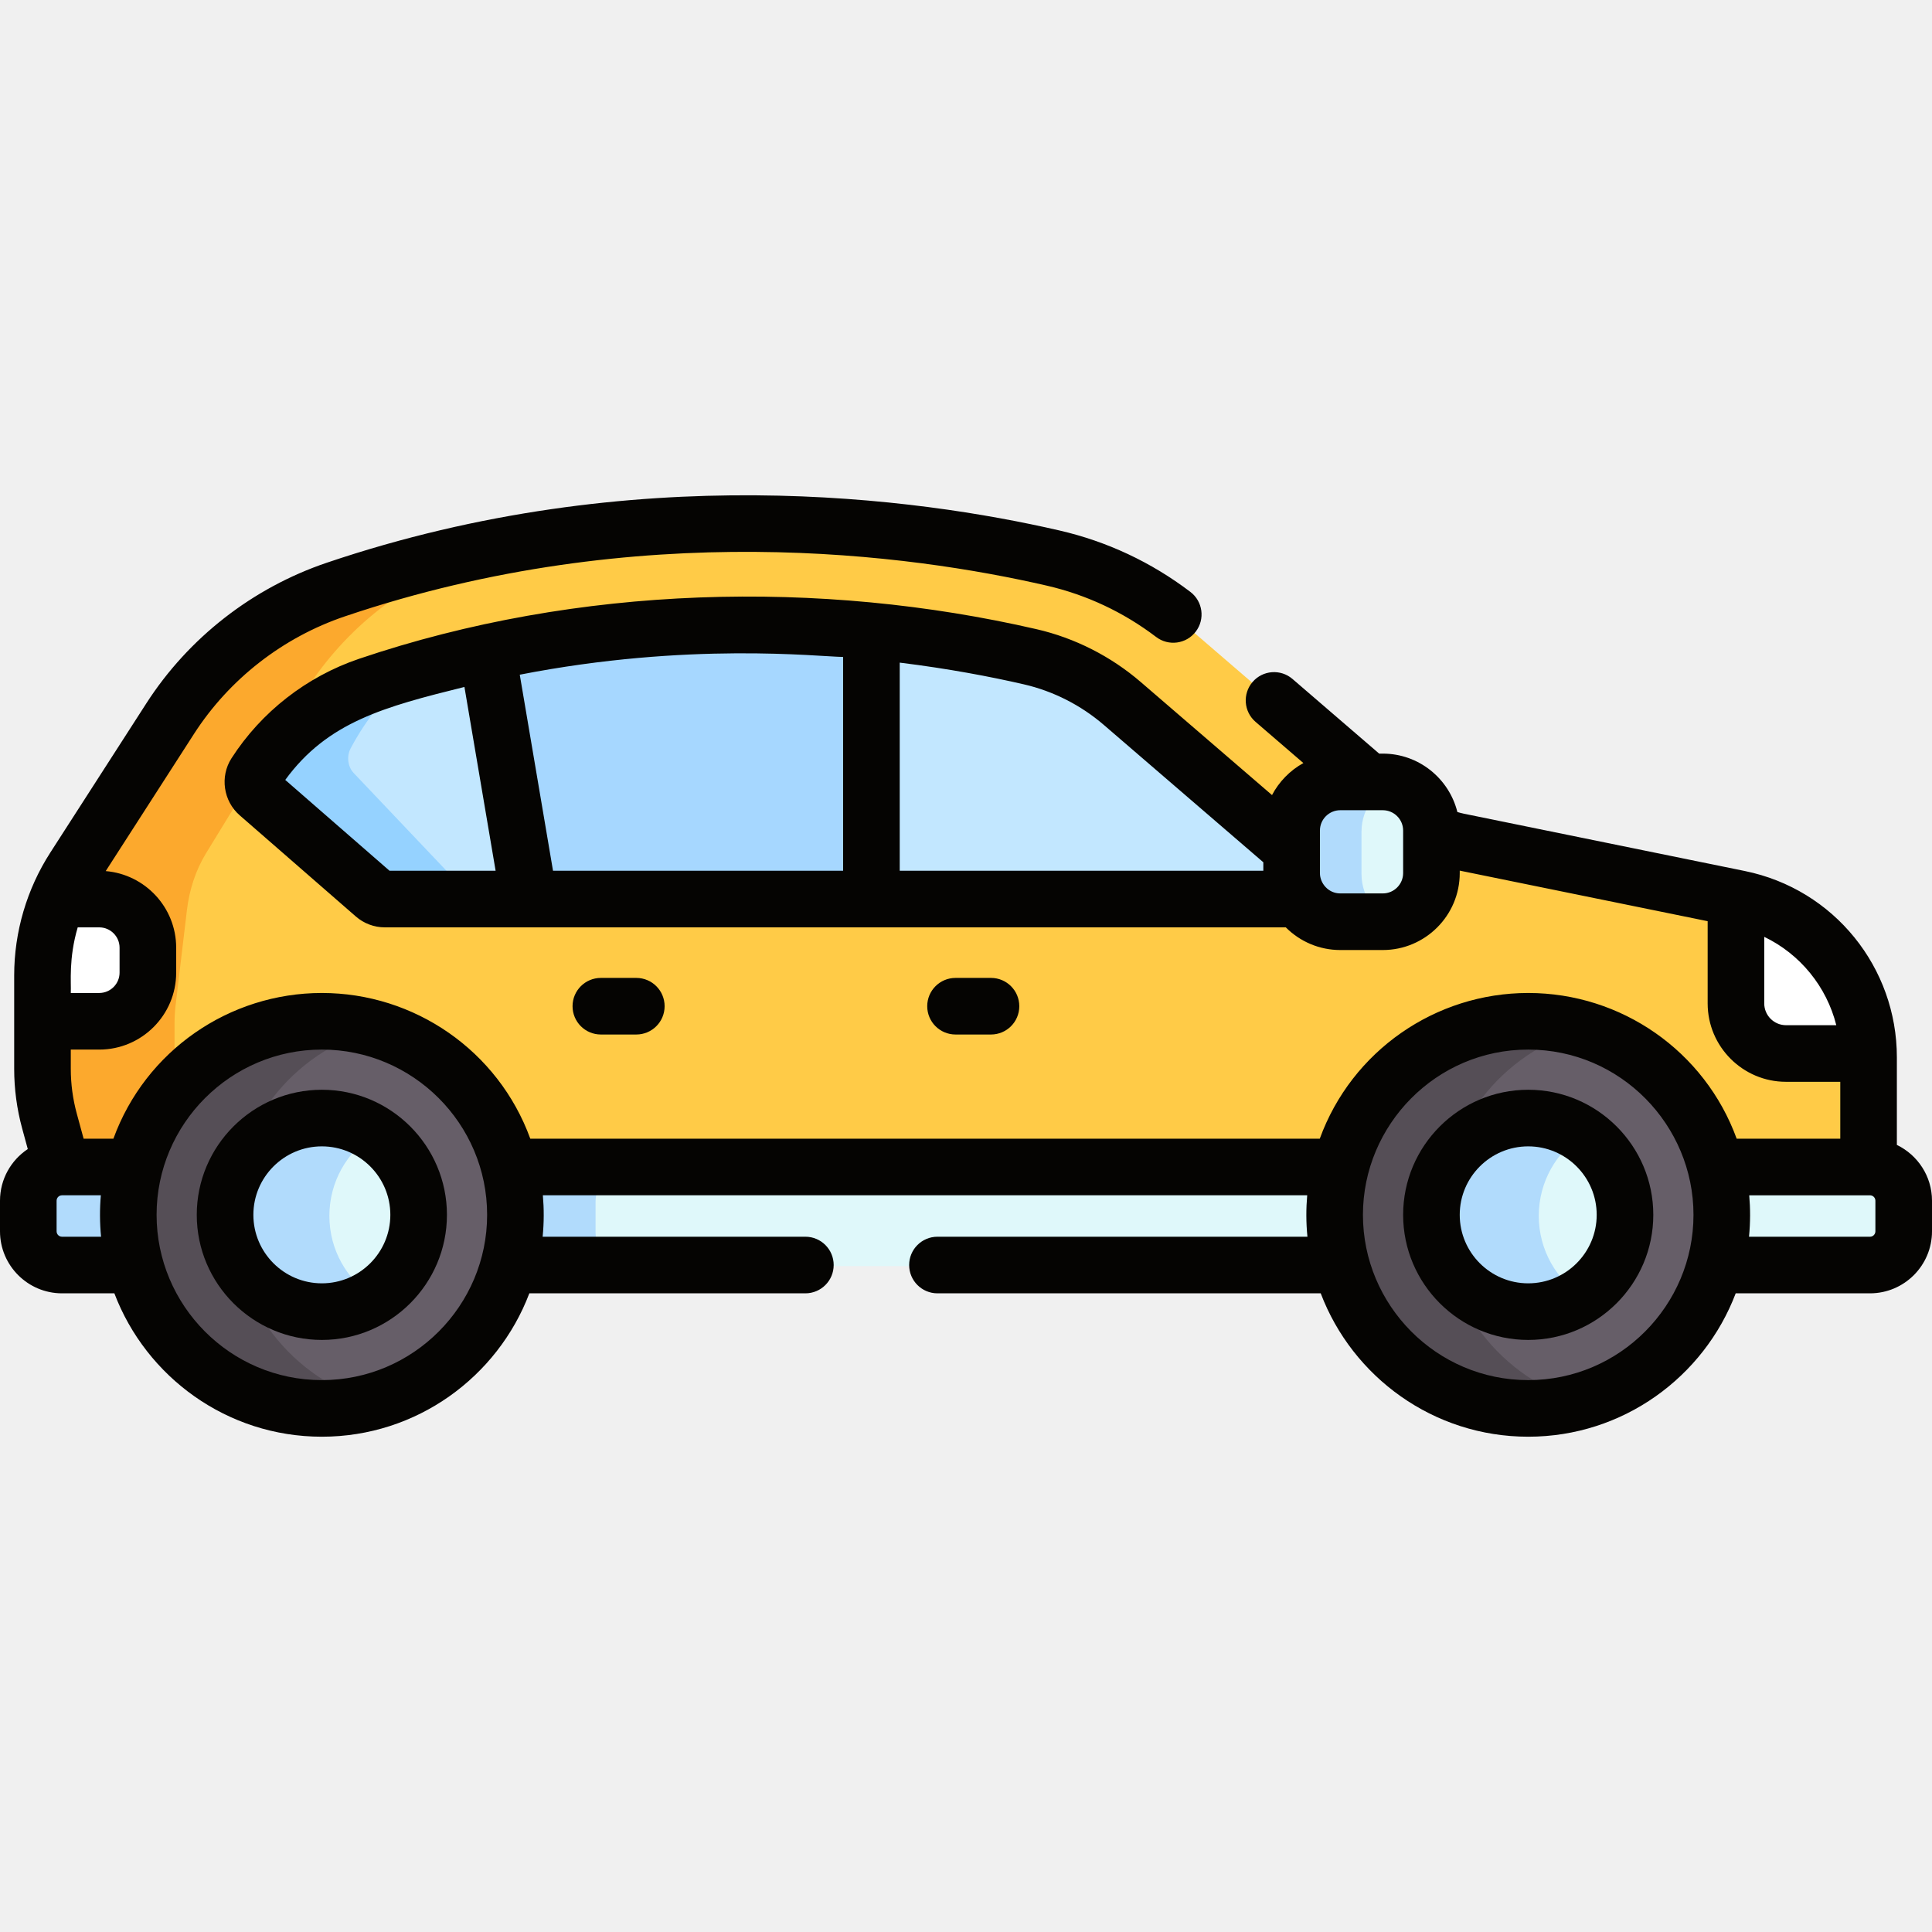
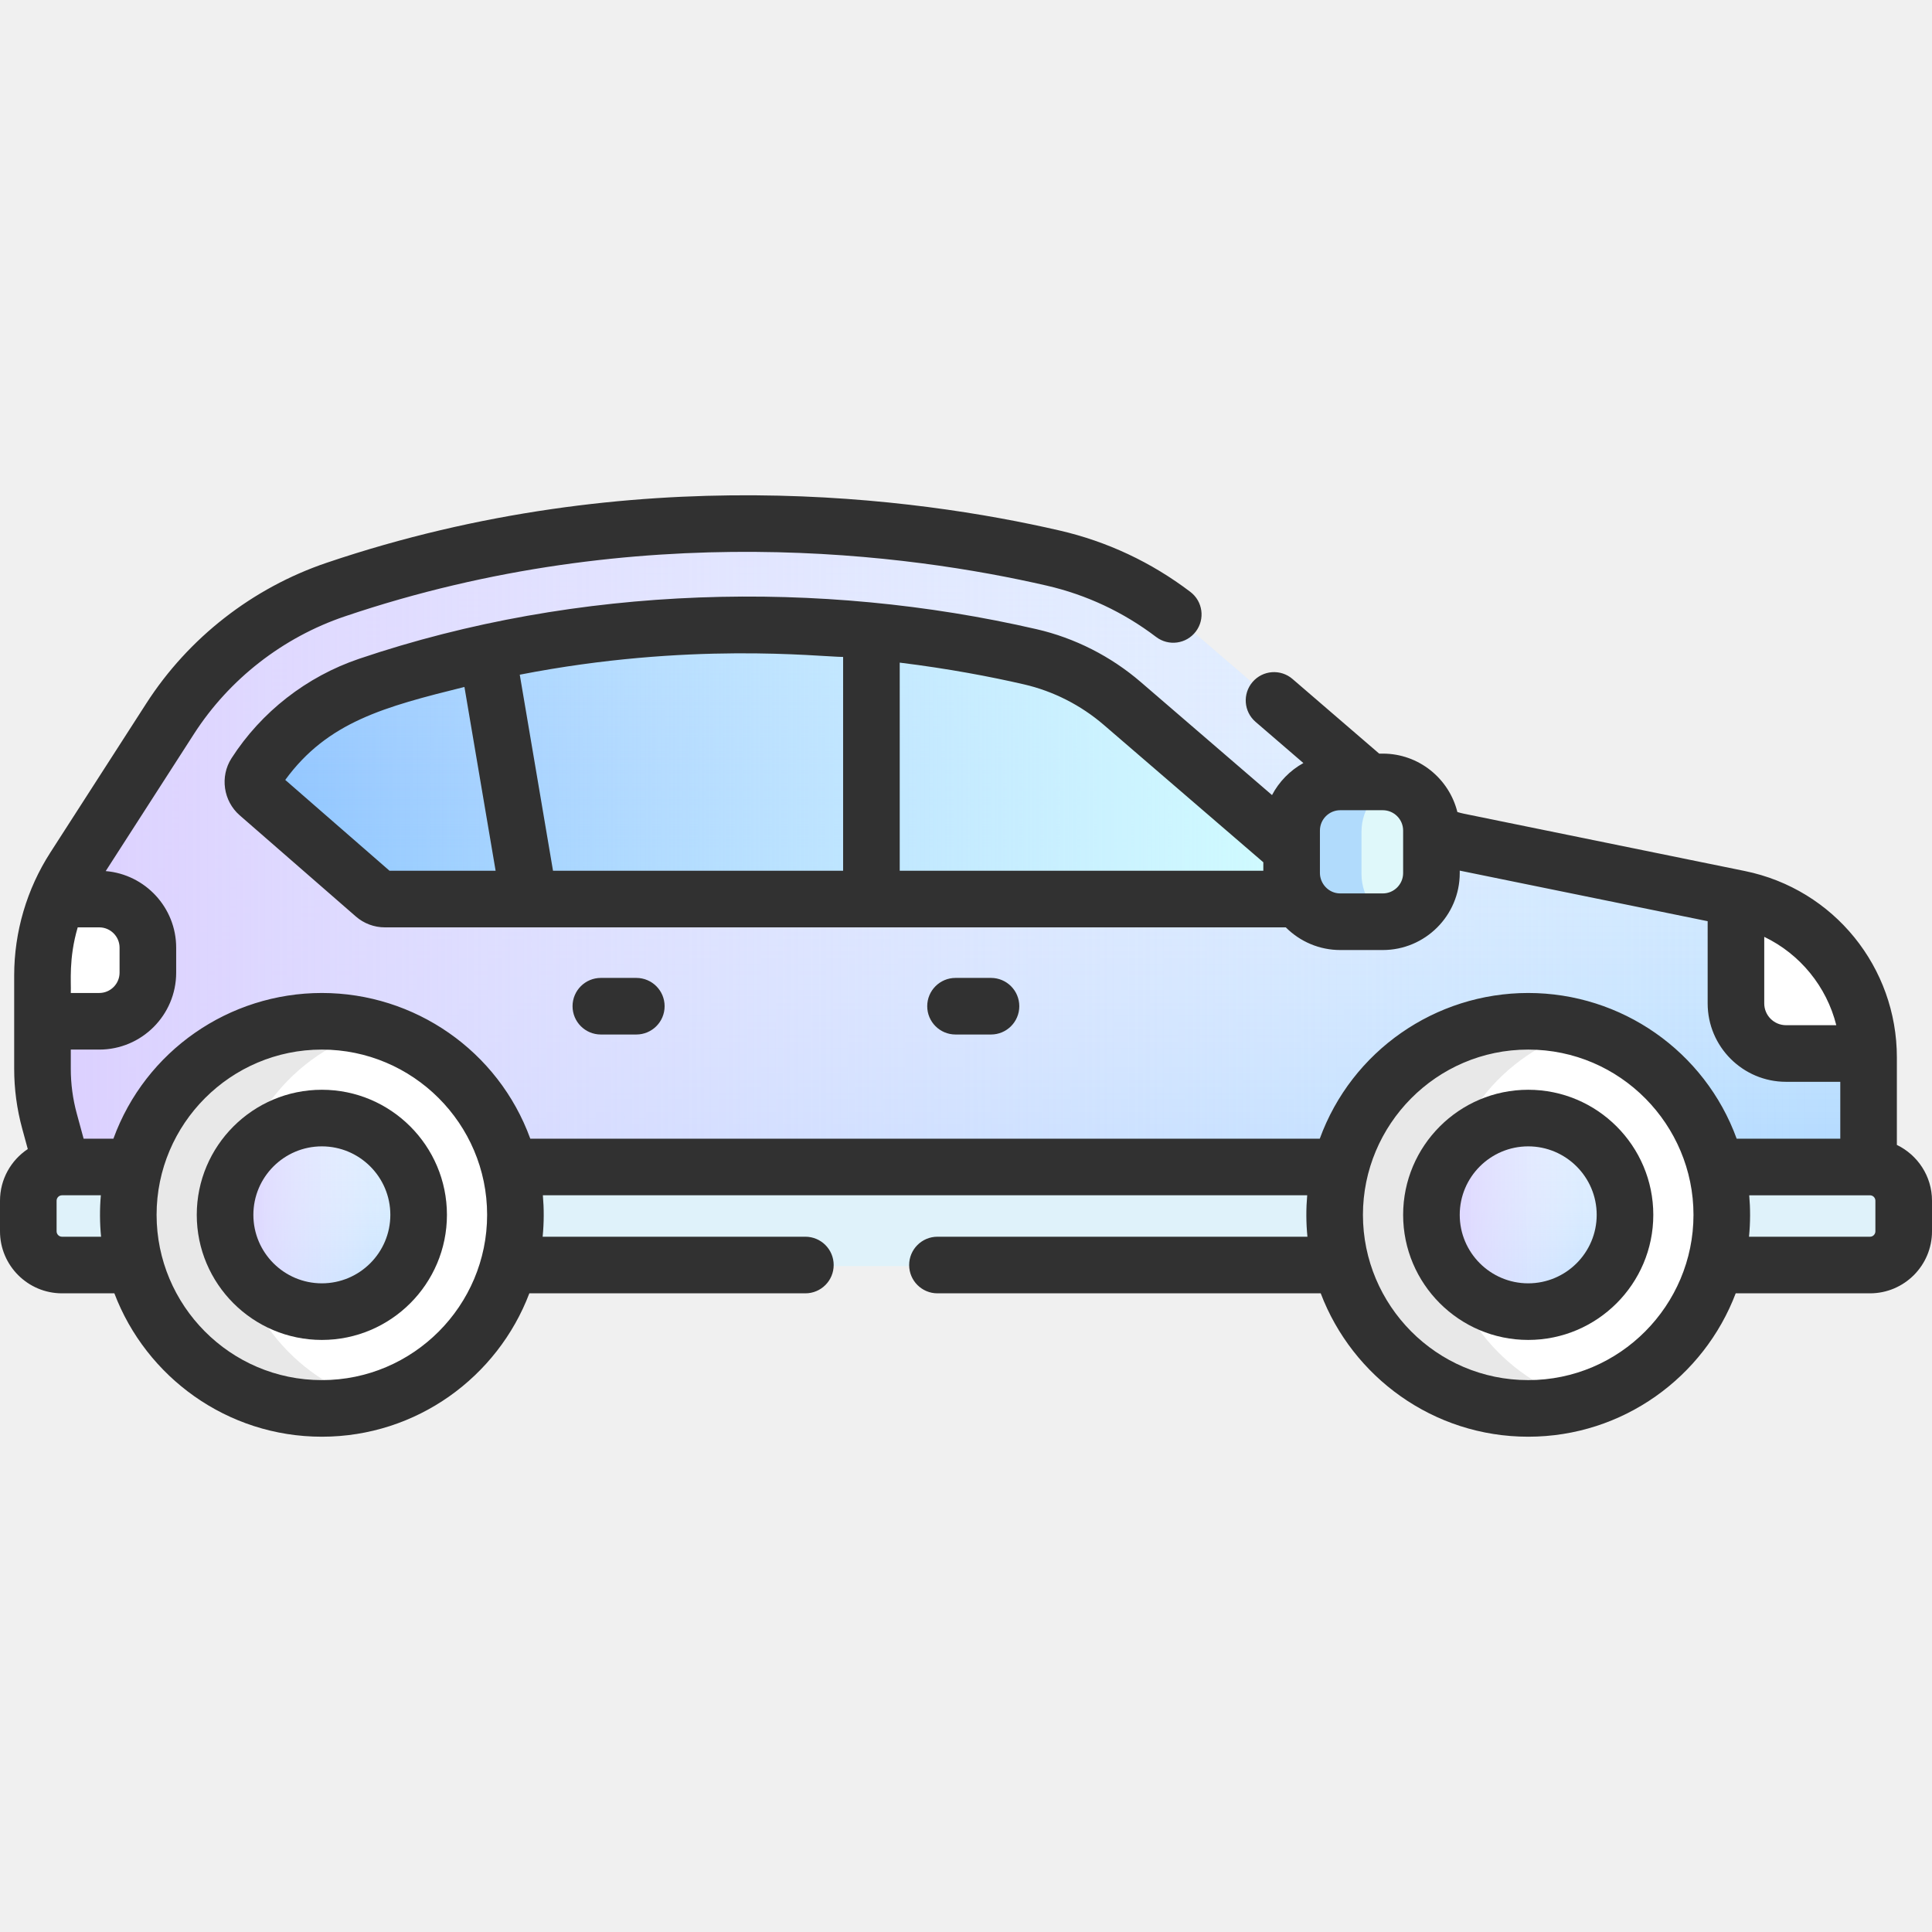
<svg xmlns="http://www.w3.org/2000/svg" width="200" height="200" viewBox="0 0 200 200" fill="none">
-   <path d="M193.412 108.774H185.277C182.425 108.774 180.093 106.441 180.093 103.59V94.936C180.093 94.336 180.202 93.763 180.392 93.226C180.27 93.198 180.149 93.168 180.025 93.143L150.96 87.213C149.988 87.015 149.054 86.682 148.179 86.234V90.488C148.179 93.258 145.913 95.524 143.143 95.524H138.741C135.972 95.524 133.706 93.258 133.706 90.488V86.087C133.706 83.317 135.972 81.052 138.741 81.052H141.682L123.025 64.985C118.995 61.514 114.188 59.069 109.006 57.874C95.186 54.688 66.17 50.508 34.757 61.139C27.696 63.529 21.645 68.232 17.611 74.501L7.668 89.953C7.007 90.98 6.443 92.06 5.977 93.178L4.395 105.83V110.747C4.395 112.575 4.639 114.396 5.12 116.16L6.416 122.087H193.431V109.56C193.431 109.296 193.424 109.035 193.412 108.774V108.774Z" fill="#FFCB47" />
-   <path d="M18.068 110.166V105.908C18.068 105.302 18.104 104.697 18.175 104.096L19.35 94.216C19.598 92.132 20.243 90.11 21.321 88.342C21.327 88.331 21.334 88.321 21.341 88.31L31.284 72.069C35.318 65.479 41.368 60.536 48.429 58.024C50.097 57.431 51.757 56.884 53.409 56.376C47.361 57.445 41.108 58.989 34.757 61.138C27.696 63.528 21.646 68.231 17.612 74.5L7.669 89.952C7.008 90.979 6.443 92.059 5.977 93.177L4.396 105.829V110.746C4.396 112.574 4.639 114.395 5.12 116.159L6.417 122.086H20.089L18.792 115.856C18.311 114.002 18.068 112.088 18.068 110.166V110.166Z" fill="#FCA92D" />
-   <path d="M193.578 120.914C152.62 120.914 20.449 120.914 6.417 120.914C4.49 120.914 2.927 122.477 2.927 124.404V127.572C2.927 129.5 4.49 131.062 6.417 131.062H193.578C195.505 131.062 197.068 129.5 197.068 127.572V124.404C197.068 122.477 195.505 120.914 193.578 120.914Z" fill="#DFF8FA" />
-   <path d="M61.651 127.573V124.404C61.651 122.477 63.214 120.914 65.141 120.914C35.773 120.914 11.941 120.914 6.417 120.914C4.49 120.914 2.927 122.477 2.927 124.404V127.573C2.927 129.5 4.49 131.063 6.417 131.063H65.141C63.214 131.063 61.651 129.5 61.651 127.573Z" fill="#B1DBFC" />
-   <path d="M180.177 93.177C179.875 93.834 179.702 94.56 179.702 95.327V103.98C179.702 106.832 182.034 109.164 184.886 109.164H193.422C193.242 101.423 187.77 94.799 180.177 93.177V93.177Z" fill="white" />
+   <path d="M193.412 108.774H185.277C182.425 108.774 180.093 106.441 180.093 103.59V94.936C180.093 94.336 180.202 93.763 180.392 93.226C180.27 93.198 180.149 93.168 180.025 93.143L150.96 87.213C149.988 87.015 149.054 86.682 148.179 86.234V90.488C148.179 93.258 145.913 95.524 143.143 95.524H138.741C135.972 95.524 133.706 93.258 133.706 90.488V86.087C133.706 83.317 135.972 81.052 138.741 81.052H141.682L123.025 64.985C118.995 61.514 114.188 59.069 109.006 57.874C95.186 54.688 66.17 50.508 34.757 61.139C27.696 63.529 21.645 68.232 17.611 74.501L7.668 89.953C7.007 90.98 6.443 92.06 5.977 93.178L4.395 105.83V110.747C4.395 112.575 4.639 114.396 5.12 116.16L6.416 122.087H193.431V109.56C193.431 109.296 193.424 109.035 193.412 108.774Z" fill="#D6EBFF" />
+   <path d="M193.412 108.774H185.277C182.425 108.774 180.093 106.441 180.093 103.59V94.936C180.093 94.336 180.202 93.763 180.392 93.226C180.27 93.198 180.149 93.168 180.025 93.143L150.96 87.213C149.988 87.015 149.054 86.682 148.179 86.234V90.488C148.179 93.258 145.913 95.524 143.143 95.524H138.741C135.972 95.524 133.706 93.258 133.706 90.488V86.087C133.706 83.317 135.972 81.052 138.741 81.052H141.682L123.025 64.985C118.995 61.514 114.188 59.069 109.006 57.874C95.186 54.688 66.17 50.508 34.757 61.139C27.696 63.529 21.645 68.232 17.611 74.501L7.668 89.953C7.007 90.98 6.443 92.06 5.977 93.178L4.395 105.83V110.747C4.395 112.575 4.639 114.396 5.12 116.16L6.416 122.087H193.431V109.56C193.431 109.296 193.424 109.035 193.412 108.774Z" fill="url(#paint0_linear)" />
+   <path d="M193.412 108.774H185.277C182.425 108.774 180.093 106.441 180.093 103.59V94.936C180.093 94.336 180.202 93.763 180.392 93.226C180.27 93.198 180.149 93.168 180.025 93.143L150.96 87.213C149.988 87.015 149.054 86.682 148.179 86.234V90.488C148.179 93.258 145.913 95.524 143.143 95.524H138.741C135.972 95.524 133.706 93.258 133.706 90.488V86.087C133.706 83.317 135.972 81.052 138.741 81.052H141.682L123.025 64.985C118.995 61.514 114.188 59.069 109.006 57.874C95.186 54.688 66.17 50.508 34.757 61.139C27.696 63.529 21.645 68.232 17.611 74.501L7.668 89.953C7.007 90.98 6.443 92.06 5.977 93.178L4.395 105.83V110.747C4.395 112.575 4.639 114.396 5.12 116.16L6.416 122.087H193.431V109.56C193.431 109.296 193.424 109.035 193.412 108.774Z" fill="url(#paint1_linear)" />
+   <path d="M193.578 120.914C152.62 120.914 20.449 120.914 6.417 120.914C4.49 120.914 2.927 122.477 2.927 124.404V127.572C2.927 129.5 4.49 131.062 6.417 131.062H193.578C195.505 131.062 197.068 129.5 197.068 127.572V124.404C197.068 122.477 195.505 120.914 193.578 120.914Z" fill="#DFF2FA" />
+   <path d="M180.177 93.177C179.875 93.834 179.702 94.56 179.702 95.327V103.98C179.702 106.832 182.034 109.164 184.886 109.164H193.422C193.242 101.423 187.77 94.799 180.177 93.177Z" fill="white" />
  <path d="M10.27 93.177H5.977C4.938 95.672 4.396 98.359 4.396 101.086V105.83H10.27C13.04 105.83 15.306 103.564 15.306 100.795V98.213C15.306 95.443 13.04 93.177 10.27 93.177Z" fill="white" />
-   <path d="M133.706 90.488V88.027L116.179 72.934C113.44 70.575 110.145 68.902 106.65 68.096C93.382 65.037 66.838 61.357 38.12 71.075C33.308 72.704 29.154 75.942 26.425 80.191C25.989 80.87 26.127 81.768 26.736 82.298L38.762 92.774C39.06 93.034 39.442 93.177 39.837 93.177H134.496C133.999 92.397 133.706 91.476 133.706 90.488V90.488Z" fill="#C2E7FF" />
-   <path d="M36.609 80.018C36.001 79.378 35.862 78.29 36.298 77.47C37.947 74.364 40.12 71.709 42.641 69.656C41.14 70.096 39.634 70.563 38.12 71.076C33.308 72.704 29.154 75.942 26.425 80.191C25.989 80.87 26.127 81.769 26.735 82.298L38.762 92.775C39.06 93.034 39.442 93.177 39.837 93.177H49.711C49.316 93.177 48.933 93.004 48.635 92.69L36.609 80.018Z" fill="#95D2FF" />
+   <path d="M133.706 90.488V88.027L116.179 72.934C113.44 70.575 110.145 68.902 106.65 68.096C93.382 65.037 66.838 61.357 38.12 71.075C33.308 72.704 29.154 75.942 26.425 80.191C25.989 80.87 26.127 81.768 26.736 82.298L38.762 92.774C39.06 93.034 39.442 93.177 39.837 93.177H134.496C133.999 92.397 133.706 91.476 133.706 90.488Z" fill="#9BCFFF" />
+   <path d="M133.706 90.488V88.027L116.179 72.934C113.44 70.575 110.145 68.902 106.65 68.096C93.382 65.037 66.838 61.357 38.12 71.075C33.308 72.704 29.154 75.942 26.425 80.191C25.989 80.87 26.127 81.768 26.736 82.298L38.762 92.774C39.06 93.034 39.442 93.177 39.837 93.177H134.496C133.999 92.397 133.706 91.476 133.706 90.488Z" fill="url(#paint2_linear)" />
+   <path d="M133.706 90.488V88.027L116.179 72.934C113.44 70.575 110.145 68.902 106.65 68.096C93.382 65.037 66.838 61.357 38.12 71.075C33.308 72.704 29.154 75.942 26.425 80.191C25.989 80.87 26.127 81.768 26.736 82.298L38.762 92.774C39.06 93.034 39.442 93.177 39.837 93.177H134.496C133.999 92.397 133.706 91.476 133.706 90.488Z" fill="url(#paint3_linear)" />
  <path d="M143.143 80.66H138.742C135.75 80.66 133.316 83.094 133.316 86.086V90.488C133.316 93.48 135.75 95.914 138.742 95.914H143.143C146.135 95.914 148.57 93.48 148.57 90.488V86.086C148.569 83.094 146.135 80.66 143.143 80.66Z" fill="#DFF8FA" />
-   <path d="M140.943 90.488V86.086C140.943 83.656 142.549 81.593 144.756 80.905C144.246 80.746 143.705 80.661 143.143 80.661H138.742C135.75 80.661 133.316 83.094 133.316 86.087V90.488C133.316 93.48 135.75 95.915 138.742 95.915H143.143C143.705 95.915 144.246 95.829 144.756 95.67C142.549 94.981 140.943 92.918 140.943 90.488V90.488Z" fill="#B1DBFC" />
-   <path d="M50.443 67.657L54.772 93.177H90.207V65.432C79.17 64.349 65.35 64.378 50.443 67.657Z" fill="#A6D7FF" />
-   <path d="M33.316 145.906C44.383 145.906 53.354 136.934 53.354 125.868C53.354 114.801 44.383 105.829 33.316 105.829C22.249 105.829 13.278 114.801 13.278 125.868C13.278 136.934 22.249 145.906 33.316 145.906Z" fill="#665E68" />
-   <path d="M24.078 125.868C24.078 116.673 30.274 108.93 38.717 106.571C36.998 106.091 35.188 105.829 33.316 105.829C22.25 105.829 13.278 114.801 13.278 125.868C13.278 136.934 22.25 145.906 33.316 145.906C35.188 145.906 36.998 145.644 38.717 145.164C30.274 142.805 24.078 135.063 24.078 125.868V125.868Z" fill="#554E56" />
-   <path d="M33.316 135.887C38.849 135.887 43.335 131.401 43.335 125.868C43.335 120.334 38.849 115.848 33.316 115.848C27.783 115.848 23.297 120.334 23.297 125.868C23.297 131.401 27.783 135.887 33.316 135.887Z" fill="#DFF8FA" />
-   <path d="M34.097 125.868C34.097 122.323 35.939 119.211 38.716 117.43C37.157 116.431 35.305 115.848 33.316 115.848C27.782 115.848 23.297 120.334 23.297 125.868C23.297 131.401 27.782 135.887 33.316 135.887C35.305 135.887 37.157 135.305 38.716 134.305C35.939 132.524 34.097 129.412 34.097 125.868Z" fill="#B1DBFC" />
-   <path d="M158.512 145.906C169.579 145.906 178.55 136.934 178.55 125.868C178.55 114.801 169.579 105.829 158.512 105.829C147.445 105.829 138.474 114.801 138.474 125.868C138.474 136.934 147.445 145.906 158.512 145.906Z" fill="#665E68" />
-   <path d="M149.274 125.868C149.274 116.673 155.47 108.93 163.913 106.571C162.194 106.091 160.384 105.829 158.513 105.829C147.446 105.829 138.474 114.801 138.474 125.868C138.474 136.934 147.446 145.906 158.513 145.906C160.384 145.906 162.194 145.644 163.913 145.164C155.47 142.805 149.274 135.063 149.274 125.868Z" fill="#554E56" />
-   <path d="M158.512 135.887C164.045 135.887 168.531 131.401 168.531 125.868C168.531 120.334 164.045 115.848 158.512 115.848C152.979 115.848 148.493 120.334 148.493 125.868C148.493 131.401 152.979 135.887 158.512 135.887Z" fill="#DFF8FA" />
-   <path d="M159.293 125.868C159.293 122.323 161.135 119.211 163.912 117.43C162.354 116.431 160.501 115.848 158.512 115.848C152.978 115.848 148.493 120.334 148.493 125.868C148.493 131.401 152.978 135.887 158.512 135.887C160.501 135.887 162.354 135.305 163.912 134.305C161.135 132.524 159.293 129.412 159.293 125.868Z" fill="#B1DBFC" />
-   <path d="M158.2 112.812C151.06 112.812 145.252 118.621 145.252 125.761C145.252 132.9 151.06 138.709 158.2 138.709C165.34 138.709 171.149 132.9 171.149 125.761C171.149 118.621 165.34 112.812 158.2 112.812ZM158.2 132.85C154.291 132.85 151.111 129.67 151.111 125.761C151.111 121.851 154.291 118.671 158.2 118.671C162.109 118.671 165.289 121.852 165.289 125.761C165.29 129.67 162.109 132.85 158.2 132.85Z" fill="#050402" />
-   <path d="M33.318 112.812C26.178 112.812 20.369 118.621 20.369 125.761C20.369 132.9 26.178 138.709 33.318 138.709C40.458 138.709 46.267 132.9 46.267 125.761C46.267 118.621 40.458 112.812 33.318 112.812ZM33.318 132.85C29.409 132.85 26.229 129.67 26.229 125.761C26.229 121.851 29.409 118.671 33.318 118.671C37.227 118.671 40.408 121.852 40.408 125.761C40.408 129.67 37.228 132.85 33.318 132.85Z" fill="#050402" />
-   <path d="M0 124.297V127.465C0 131.005 2.88 133.885 6.42 133.885H11.839C15.129 142.55 23.514 148.728 33.318 148.728C43.123 148.728 51.509 142.551 54.797 133.885H83.373C84.991 133.885 86.302 132.573 86.302 130.955C86.302 129.337 84.991 128.025 83.373 128.025H56.174C56.318 126.573 56.32 125.133 56.197 123.736H135.321C135.2 125.112 135.199 126.572 135.345 128.025H97.045C95.427 128.025 94.115 129.337 94.115 130.955C94.115 132.573 95.427 133.885 97.045 133.885H136.721C140.01 142.55 148.395 148.728 158.2 148.728C168.005 148.728 176.39 142.551 179.679 133.885H193.58C197.12 133.885 200 131.005 200 127.465V124.297C200 121.755 198.511 119.56 196.363 118.521V109.452C196.363 100.179 189.891 92.056 180.613 90.165L151.547 84.235C151.318 84.189 151.092 84.127 150.867 84.06C150.005 80.594 146.875 78.014 143.146 78.014H142.772L133.799 70.287C132.573 69.232 130.723 69.37 129.668 70.596C128.612 71.822 128.749 73.671 129.975 74.727L134.926 78.991C133.534 79.754 132.389 80.947 131.679 82.306L118.094 70.607C114.996 67.939 111.268 66.047 107.311 65.135C84.953 59.98 59.875 60.514 37.184 68.194C31.745 70.035 27.05 73.695 23.962 78.501C22.751 80.388 23.118 82.923 24.814 84.401L36.839 94.876C37.67 95.601 38.736 96 39.84 96H133.105C134.591 97.491 136.602 98.347 138.745 98.347H143.147C147.527 98.347 151.112 94.785 151.112 90.381V90.127L176.776 95.362V103.875C176.776 108.348 180.416 111.988 184.889 111.988H190.505V117.878H179.78C176.482 108.816 167.844 102.793 158.201 102.793C148.598 102.793 139.934 108.78 136.622 117.878H54.897C51.581 108.766 42.905 102.793 33.318 102.793C23.73 102.793 15.055 108.768 11.739 117.878H8.657L7.949 115.282C7.537 113.77 7.328 112.208 7.328 110.64V108.653H10.273C14.665 108.653 18.238 105.08 18.238 100.688V98.106C18.238 93.94 15.021 90.517 10.943 90.175L20.077 75.98C23.73 70.303 29.278 65.981 35.699 63.807C66.182 53.49 94.302 57.383 108.35 60.622C112.479 61.574 116.292 63.363 119.683 65.939C120.972 66.919 122.81 66.667 123.788 65.379C124.767 64.091 124.516 62.253 123.228 61.274C119.172 58.193 114.609 56.052 109.666 54.913C95.013 51.534 65.675 47.476 33.82 58.257C26.148 60.854 19.518 66.022 15.15 72.809L5.207 88.26C2.777 92.036 1.468 96.466 1.468 100.98V105.723V110.64C1.468 112.728 1.747 114.809 2.296 116.823L2.876 118.95C1.145 120.1 0 122.066 0 124.297H0ZM114.27 75.046L130.779 89.263V90.14H93.139V68.595C98.198 69.218 102.556 70.051 105.994 70.844C109.029 71.543 111.89 72.996 114.27 75.046ZM29.529 80.737C33.911 74.727 39.802 73.167 48.078 71.113L51.306 90.14H40.323L29.529 80.737ZM57.248 90.14L53.806 69.844C71.332 66.425 84.704 67.978 87.279 68.007V90.14H57.248ZM143.146 92.487H138.744C137.507 92.487 136.638 91.438 136.638 90.381C136.638 88.755 136.638 87.602 136.638 85.979C136.638 84.818 137.582 83.873 138.744 83.873H143.146C144.307 83.873 145.252 84.818 145.252 85.979V90.381C145.252 91.542 144.307 92.487 143.146 92.487ZM158.2 142.869C148.692 142.869 141.091 135.114 141.091 125.761C141.091 116.448 148.666 108.652 158.2 108.652C167.75 108.652 175.309 116.46 175.309 125.761C175.309 135.119 167.697 142.869 158.2 142.869ZM182.634 103.874V96.982C186.344 98.763 189.095 102.135 190.092 106.128H184.889C183.645 106.128 182.634 105.117 182.634 103.874ZM193.433 123.737H193.58C193.889 123.737 194.14 123.988 194.14 124.297V127.466C194.14 127.775 193.889 128.026 193.58 128.026H181.056C181.205 126.536 181.198 125.084 181.079 123.737H193.433ZM33.318 142.869C23.811 142.869 16.21 135.114 16.21 125.761C16.21 116.339 23.885 108.652 33.318 108.652C42.728 108.652 50.427 116.315 50.427 125.761C50.427 135.142 42.797 142.869 33.318 142.869ZM10.44 123.737C10.316 125.141 10.322 126.611 10.463 128.026H6.42C6.111 128.026 5.859 127.774 5.859 127.466V124.297C5.859 123.988 6.111 123.736 6.42 123.736H10.44V123.737ZM12.378 98.105V100.687C12.378 101.848 11.434 102.793 10.273 102.793H7.328C7.381 101.719 7.089 99.238 8.045 96H10.273C11.434 96 12.378 96.944 12.378 98.105V98.105Z" fill="#050402" />
-   <path d="M102.588 107.092C104.206 107.092 105.517 105.78 105.517 104.162C105.517 102.544 104.206 101.233 102.588 101.233H98.916C97.298 101.233 95.986 102.544 95.986 104.162C95.986 105.78 97.298 107.092 98.916 107.092H102.588Z" fill="#050402" />
-   <path d="M65.871 107.092C67.49 107.092 68.801 105.78 68.801 104.162C68.801 102.544 67.49 101.233 65.871 101.233H62.2C60.582 101.233 59.27 102.544 59.27 104.162C59.27 105.78 60.582 107.092 62.2 107.092H65.871Z" fill="#050402" />
+   <path d="M140.943 90.488V86.086C140.943 83.656 142.549 81.593 144.756 80.905C144.246 80.746 143.705 80.661 143.143 80.661H138.742C135.75 80.661 133.316 83.094 133.316 86.087V90.488C133.316 93.48 135.75 95.915 138.742 95.915H143.143C143.705 95.915 144.246 95.829 144.756 95.67C142.549 94.981 140.943 92.918 140.943 90.488Z" fill="#B1DBFC" />
+   <path d="M33.316 145.906C44.383 145.906 53.354 136.934 53.354 125.868C53.354 114.801 44.383 105.829 33.316 105.829C22.249 105.829 13.278 114.801 13.278 125.868C13.278 136.934 22.249 145.906 33.316 145.906Z" fill="white" />
+   <path d="M24.078 125.868C24.078 116.673 30.274 108.93 38.717 106.571C36.998 106.091 35.188 105.829 33.316 105.829C22.25 105.829 13.278 114.801 13.278 125.868C13.278 136.934 22.25 145.906 33.316 145.906C35.188 145.906 36.998 145.644 38.717 145.164C30.274 142.805 24.078 135.063 24.078 125.868Z" fill="#E8E8E8" />
+   <path d="M33.316 135.887C38.849 135.887 43.335 131.401 43.335 125.868C43.335 120.334 38.849 115.848 33.316 115.848C27.783 115.848 23.297 120.334 23.297 125.868C23.297 131.401 27.783 135.887 33.316 135.887Z" fill="#D6EBFF" />
+   <path d="M33.316 135.887C38.849 135.887 43.335 131.401 43.335 125.868C43.335 120.334 38.849 115.848 33.316 115.848C27.783 115.848 23.297 120.334 23.297 125.868C23.297 131.401 27.783 135.887 33.316 135.887Z" fill="url(#paint4_linear)" />
+   <path d="M33.316 135.887C38.849 135.887 43.335 131.401 43.335 125.868C43.335 120.334 38.849 115.848 33.316 115.848C27.783 115.848 23.297 120.334 23.297 125.868C23.297 131.401 27.783 135.887 33.316 135.887Z" fill="url(#paint5_linear)" />
+   <path d="M158.512 145.906C169.579 145.906 178.55 136.934 178.55 125.868C178.55 114.801 169.579 105.829 158.512 105.829C147.445 105.829 138.474 114.801 138.474 125.868C138.474 136.934 147.445 145.906 158.512 145.906Z" fill="white" />
+   <path d="M149.274 125.868C149.274 116.673 155.47 108.93 163.913 106.571C162.194 106.091 160.384 105.829 158.513 105.829C147.446 105.829 138.474 114.801 138.474 125.868C138.474 136.934 147.446 145.906 158.513 145.906C160.384 145.906 162.194 145.644 163.913 145.164C155.47 142.805 149.274 135.063 149.274 125.868Z" fill="#E8E8E8" />
+   <path d="M158.512 135.887C164.045 135.887 168.531 131.401 168.531 125.868C168.531 120.334 164.045 115.848 158.512 115.848C152.979 115.848 148.493 120.334 148.493 125.868C148.493 131.401 152.979 135.887 158.512 135.887Z" fill="#D6EBFF" />
+   <path d="M158.512 135.887C164.045 135.887 168.531 131.401 168.531 125.868C168.531 120.334 164.045 115.848 158.512 115.848C152.979 115.848 148.493 120.334 148.493 125.868C148.493 131.401 152.979 135.887 158.512 135.887Z" fill="url(#paint6_linear)" />
+   <path d="M158.512 135.887C164.045 135.887 168.531 131.401 168.531 125.868C168.531 120.334 164.045 115.848 158.512 115.848C152.979 115.848 148.493 120.334 148.493 125.868C148.493 131.401 152.979 135.887 158.512 135.887Z" fill="url(#paint7_linear)" />
+   <path d="M158.2 112.812C151.06 112.812 145.252 118.621 145.252 125.761C145.252 132.9 151.06 138.709 158.2 138.709C165.34 138.709 171.149 132.9 171.149 125.761C171.149 118.621 165.34 112.812 158.2 112.812ZM158.2 132.85C154.291 132.85 151.111 129.67 151.111 125.761C151.111 121.851 154.291 118.671 158.2 118.671C162.109 118.671 165.289 121.852 165.289 125.761C165.29 129.67 162.109 132.85 158.2 132.85Z" fill="#313131" />
+   <path d="M33.318 112.812C26.178 112.812 20.369 118.621 20.369 125.761C20.369 132.9 26.178 138.709 33.318 138.709C40.458 138.709 46.267 132.9 46.267 125.761C46.267 118.621 40.458 112.812 33.318 112.812ZM33.318 132.85C29.409 132.85 26.229 129.67 26.229 125.761C26.229 121.851 29.409 118.671 33.318 118.671C37.227 118.671 40.408 121.852 40.408 125.761C40.408 129.67 37.228 132.85 33.318 132.85Z" fill="#313131" />
+   <path d="M0 124.297V127.465C0 131.005 2.88 133.885 6.42 133.885H11.839C15.129 142.55 23.514 148.728 33.318 148.728C43.123 148.728 51.509 142.551 54.797 133.885H83.373C84.991 133.885 86.302 132.573 86.302 130.955C86.302 129.337 84.991 128.025 83.373 128.025H56.174C56.318 126.573 56.32 125.133 56.197 123.736H135.321C135.2 125.112 135.199 126.572 135.345 128.025H97.045C95.427 128.025 94.115 129.337 94.115 130.955C94.115 132.573 95.427 133.885 97.045 133.885H136.721C140.01 142.55 148.395 148.728 158.2 148.728C168.005 148.728 176.39 142.551 179.679 133.885H193.58C197.12 133.885 200 131.005 200 127.465V124.297C200 121.755 198.511 119.56 196.363 118.521V109.452C196.363 100.179 189.891 92.056 180.613 90.165L151.547 84.235C151.318 84.189 151.092 84.127 150.867 84.06C150.005 80.594 146.875 78.014 143.146 78.014H142.772L133.799 70.287C132.573 69.232 130.723 69.37 129.668 70.596C128.612 71.822 128.749 73.671 129.975 74.727L134.926 78.991C133.534 79.754 132.389 80.947 131.679 82.306L118.094 70.607C114.996 67.939 111.268 66.047 107.311 65.135C84.953 59.98 59.875 60.514 37.184 68.194C31.745 70.035 27.05 73.695 23.962 78.501C22.751 80.388 23.118 82.923 24.814 84.401L36.839 94.876C37.67 95.601 38.736 96 39.84 96H133.105C134.591 97.491 136.602 98.347 138.745 98.347H143.147C147.527 98.347 151.112 94.785 151.112 90.381V90.127L176.776 95.362V103.875C176.776 108.348 180.416 111.988 184.889 111.988H190.505V117.878H179.78C176.482 108.816 167.844 102.793 158.201 102.793C148.598 102.793 139.934 108.78 136.622 117.878H54.897C51.581 108.766 42.905 102.793 33.318 102.793C23.73 102.793 15.055 108.768 11.739 117.878H8.657L7.949 115.282C7.537 113.77 7.328 112.208 7.328 110.64V108.653H10.273C14.665 108.653 18.238 105.08 18.238 100.688V98.106C18.238 93.94 15.021 90.517 10.943 90.175L20.077 75.98C23.73 70.303 29.278 65.981 35.699 63.807C66.182 53.49 94.302 57.383 108.35 60.622C112.479 61.574 116.292 63.363 119.683 65.939C120.972 66.919 122.81 66.667 123.788 65.379C124.767 64.091 124.516 62.253 123.228 61.274C119.172 58.193 114.609 56.052 109.666 54.913C95.013 51.534 65.675 47.476 33.82 58.257C26.148 60.854 19.518 66.022 15.15 72.809L5.207 88.26C2.777 92.036 1.468 96.466 1.468 100.98V105.723V110.64C1.468 112.728 1.747 114.809 2.296 116.823L2.876 118.95C1.145 120.1 0 122.066 0 124.297H0ZM114.27 75.046L130.779 89.263V90.14H93.139V68.595C98.198 69.218 102.556 70.051 105.994 70.844C109.029 71.543 111.89 72.996 114.27 75.046ZM29.529 80.737C33.911 74.727 39.802 73.167 48.078 71.113L51.306 90.14H40.323L29.529 80.737ZM57.248 90.14L53.806 69.844C71.332 66.425 84.704 67.978 87.279 68.007V90.14H57.248ZM143.146 92.487H138.744C137.507 92.487 136.638 91.438 136.638 90.381C136.638 88.755 136.638 87.602 136.638 85.979C136.638 84.818 137.582 83.873 138.744 83.873H143.146C144.307 83.873 145.252 84.818 145.252 85.979V90.381C145.252 91.542 144.307 92.487 143.146 92.487ZM158.2 142.869C148.692 142.869 141.091 135.114 141.091 125.761C141.091 116.448 148.666 108.652 158.2 108.652C167.75 108.652 175.309 116.46 175.309 125.761C175.309 135.119 167.697 142.869 158.2 142.869ZM182.634 103.874V96.982C186.344 98.763 189.095 102.135 190.092 106.128H184.889C183.645 106.128 182.634 105.117 182.634 103.874ZM193.433 123.737H193.58C193.889 123.737 194.14 123.988 194.14 124.297V127.466C194.14 127.775 193.889 128.026 193.58 128.026H181.056C181.205 126.536 181.198 125.084 181.079 123.737H193.433ZM33.318 142.869C23.811 142.869 16.21 135.114 16.21 125.761C16.21 116.339 23.885 108.652 33.318 108.652C42.728 108.652 50.427 116.315 50.427 125.761C50.427 135.142 42.797 142.869 33.318 142.869ZM10.44 123.737C10.316 125.141 10.322 126.611 10.463 128.026H6.42C6.111 128.026 5.859 127.774 5.859 127.466V124.297C5.859 123.988 6.111 123.736 6.42 123.736H10.44V123.737ZM12.378 98.105V100.687C12.378 101.848 11.434 102.793 10.273 102.793H7.328C7.381 101.719 7.089 99.238 8.045 96H10.273C11.434 96 12.378 96.944 12.378 98.105Z" fill="#313131" />
+   <path d="M102.588 107.092C104.206 107.092 105.517 105.78 105.517 104.162C105.517 102.544 104.206 101.233 102.588 101.233H98.916C97.298 101.233 95.986 102.544 95.986 104.162C95.986 105.78 97.298 107.092 98.916 107.092H102.588Z" fill="#313131" />
+   <path d="M65.871 107.092C67.49 107.092 68.801 105.78 68.801 104.162C68.801 102.544 67.49 101.233 65.871 101.233H62.2C60.582 101.233 59.27 102.544 59.27 104.162C59.27 105.78 60.582 107.092 62.2 107.092H65.871Z" fill="#313131" />
+   <defs>
+     <linearGradient id="paint0_linear" x1="98.913" y1="54.319" x2="98.913" y2="122.087" gradientUnits="userSpaceOnUse">
+       <stop stop-color="white" stop-opacity="0" />
+       <stop offset="1" stop-color="#73BCFF" stop-opacity="0.4" />
+     </linearGradient>
+     <linearGradient id="paint1_linear" x1="4.742" y1="91.284" x2="194.595" y2="91.284" gradientUnits="userSpaceOnUse">
+       <stop stop-color="#DCD0FF" />
+       <stop offset="1" stop-color="white" stop-opacity="0" />
+     </linearGradient>
+     <linearGradient id="paint2_linear" x1="80.333" y1="64.791" x2="80.333" y2="93.177" gradientUnits="userSpaceOnUse">
+       <stop stop-color="#6889FF" stop-opacity="0" />
+       <stop offset="1" stop-color="#73BCFF" stop-opacity="0.4" />
+     </linearGradient>
+     <linearGradient id="paint3_linear" x1="26.369" y1="80.274" x2="135.163" y2="80.274" gradientUnits="userSpaceOnUse">
+       <stop stop-color="white" stop-opacity="0" />
+       <stop offset="1" stop-color="#D0FCFF" />
+     </linearGradient>
+     <linearGradient id="paint4_linear" x1="33.316" y1="115.848" x2="33.316" y2="135.887" gradientUnits="userSpaceOnUse">
+       <stop stop-color="white" stop-opacity="0" />
+       <stop offset="1" stop-color="#73BCFF" stop-opacity="0.4" />
+     </linearGradient>
+     <linearGradient id="paint5_linear" x1="23.334" y1="126.778" x2="43.459" y2="126.778" gradientUnits="userSpaceOnUse">
+       <stop stop-color="#DCD0FF" />
+       <stop offset="1" stop-color="white" stop-opacity="0" />
+     </linearGradient>
+     <linearGradient id="paint6_linear" x1="158.512" y1="115.848" x2="158.512" y2="135.887" gradientUnits="userSpaceOnUse">
+       <stop stop-color="white" stop-opacity="0" />
+       <stop offset="1" stop-color="#73BCFF" stop-opacity="0.4" />
+     </linearGradient>
+     <linearGradient id="paint7_linear" x1="148.53" y1="126.778" x2="168.655" y2="126.778" gradientUnits="userSpaceOnUse">
+       <stop stop-color="#DCD0FF" />
+       <stop offset="1" stop-color="white" stop-opacity="0" />
+     </linearGradient>
+   </defs>
</svg>
